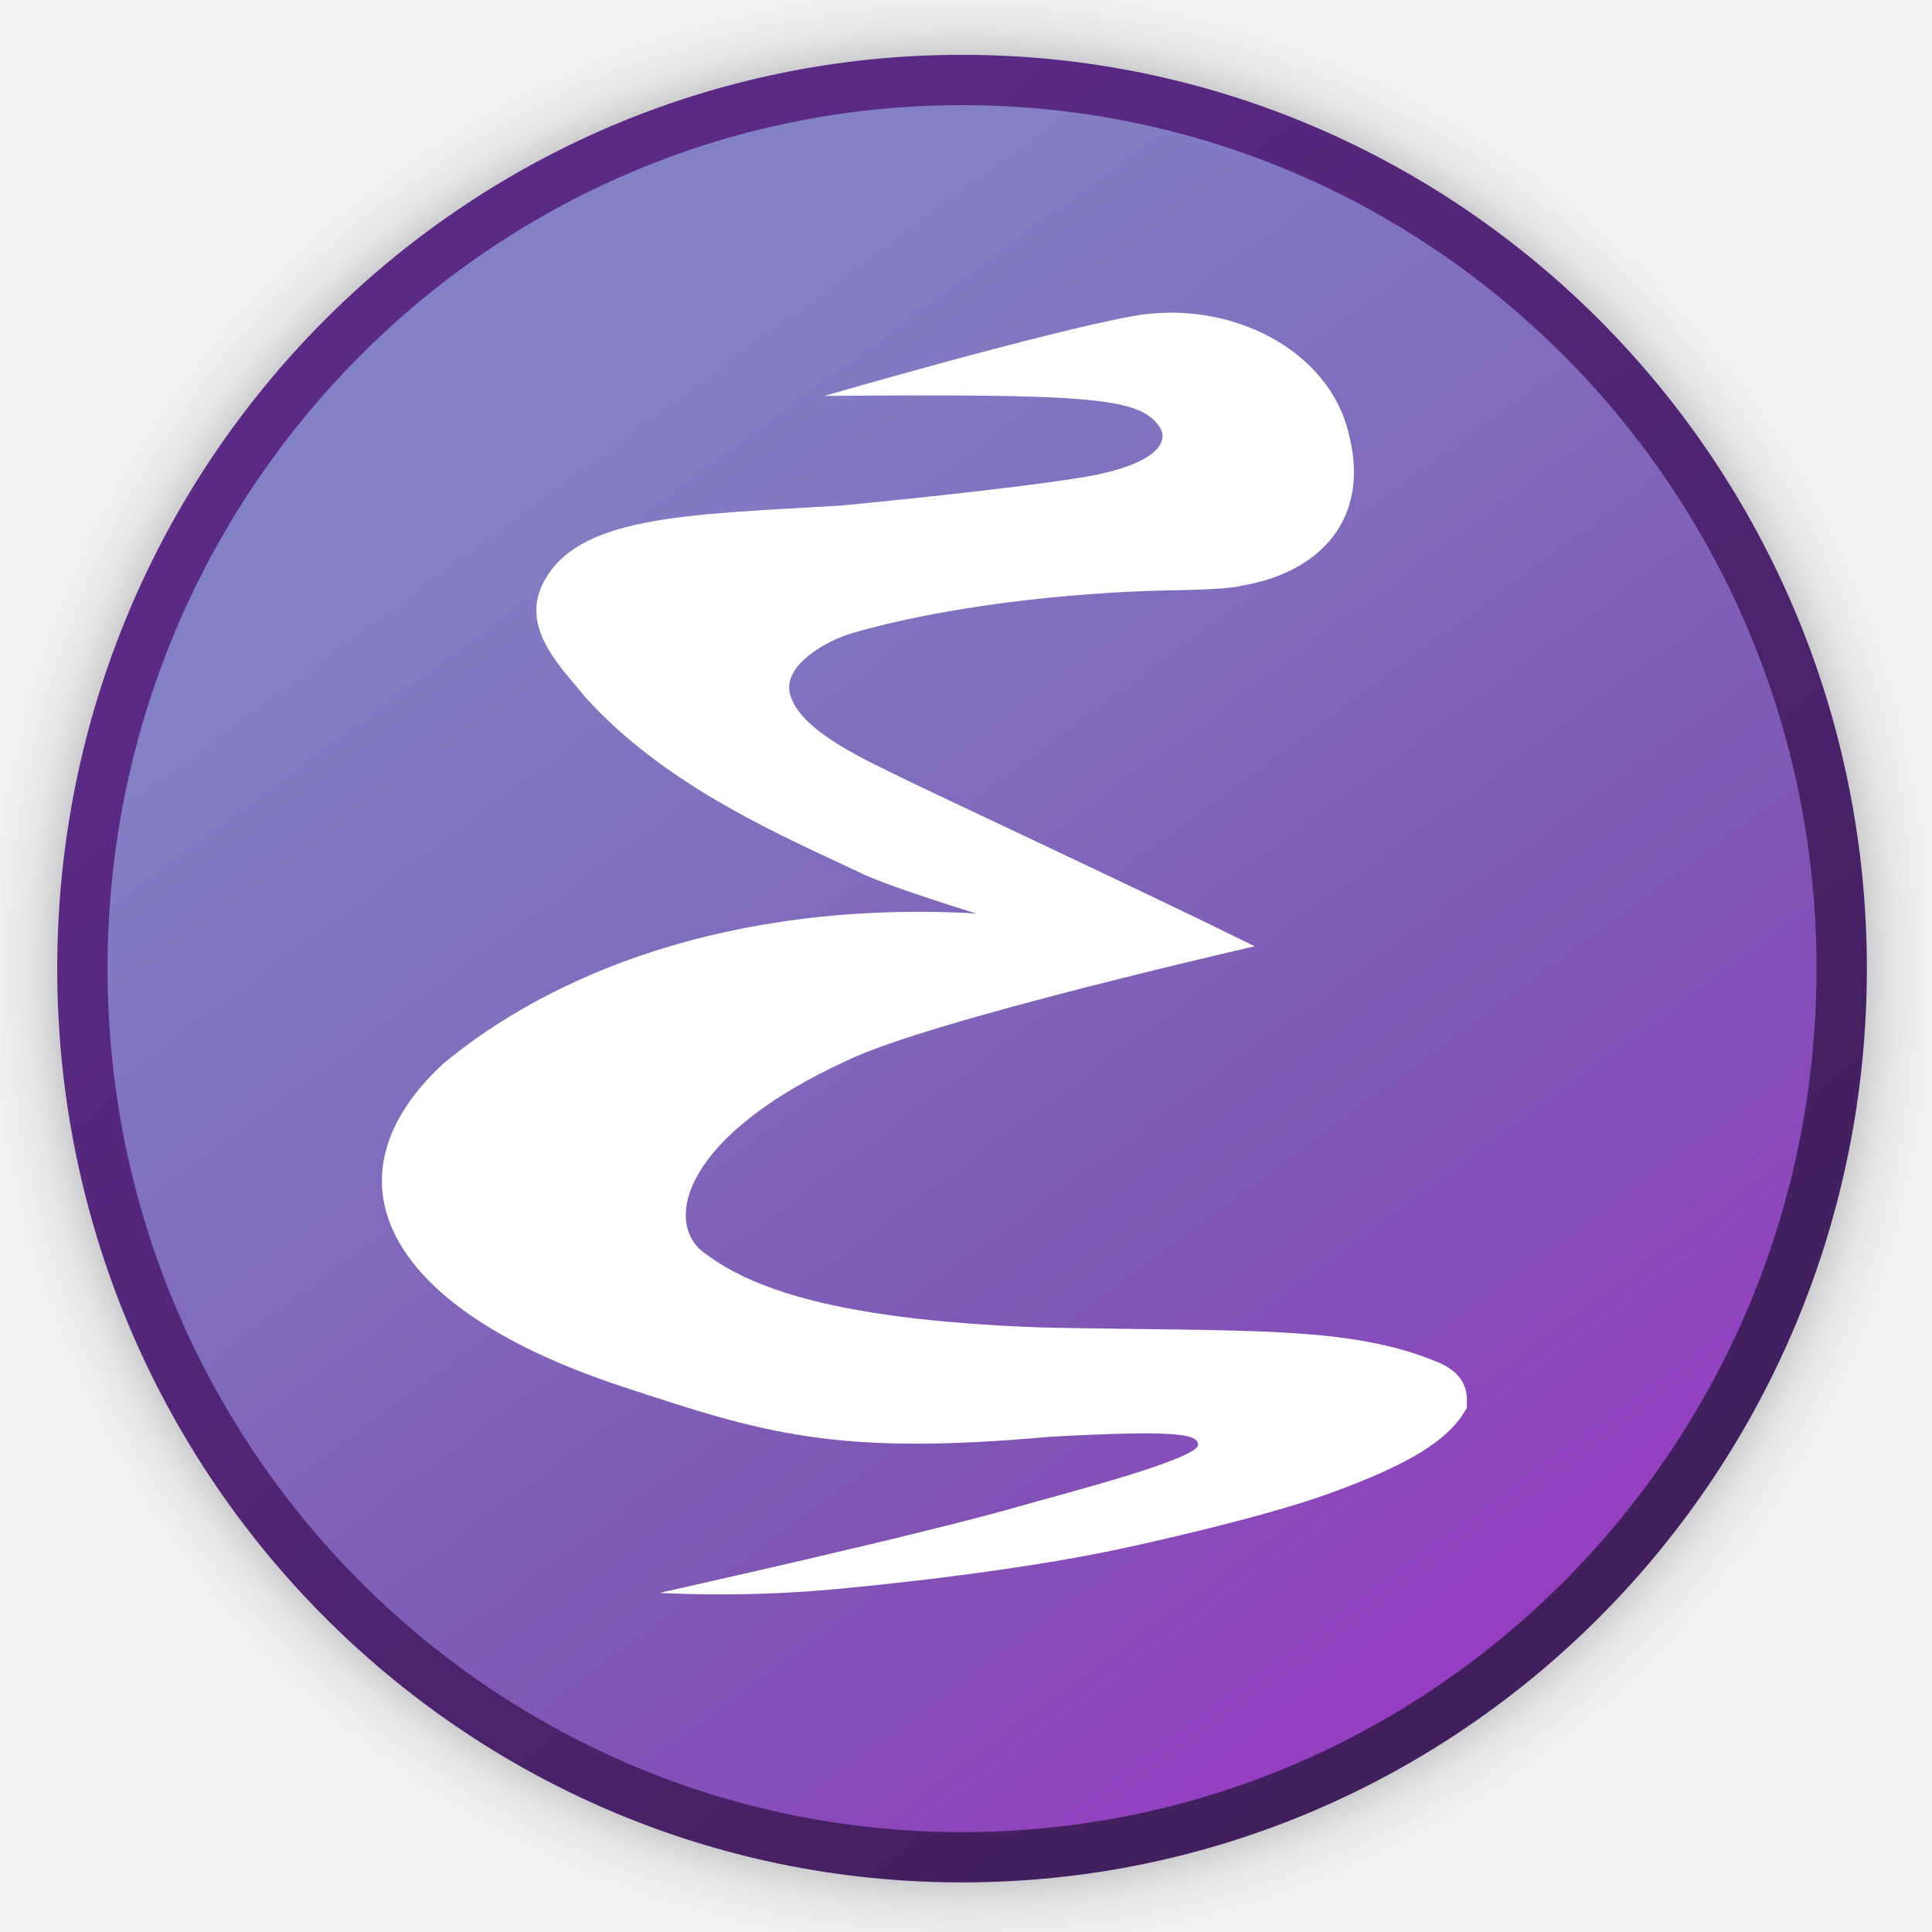
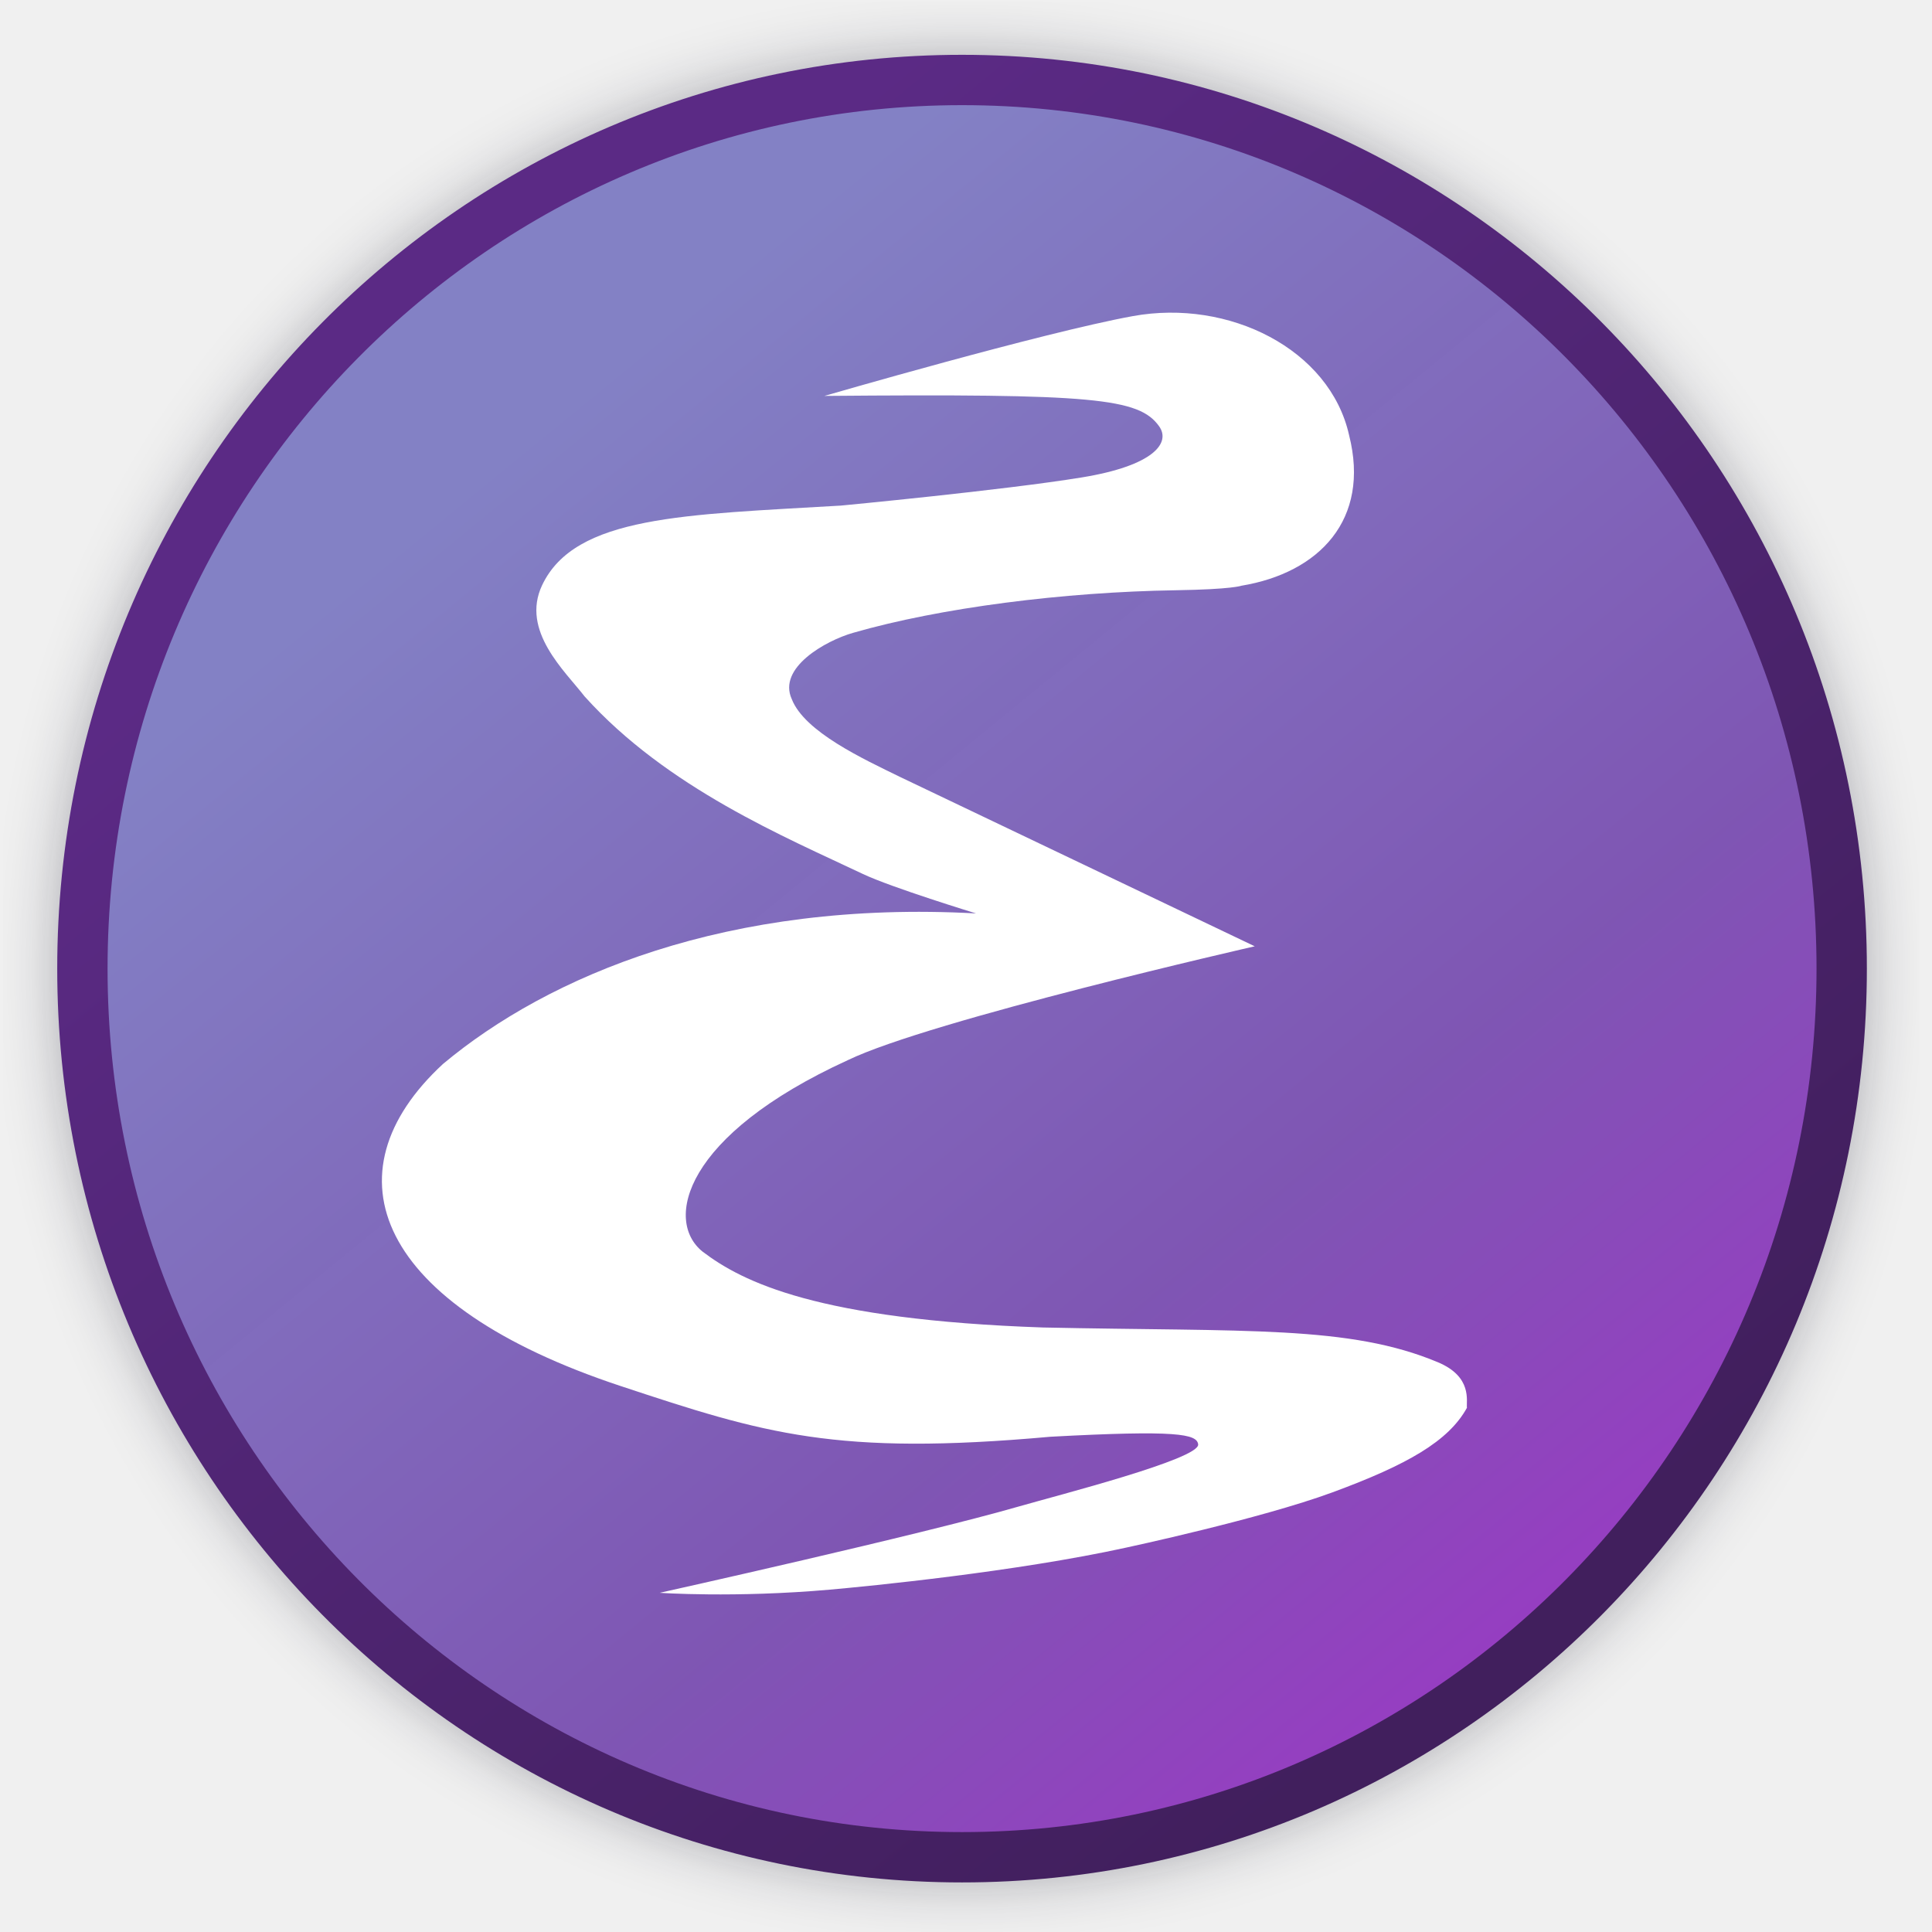
- <svg xmlns="http://www.w3.org/2000/svg" xmlns:xlink="http://www.w3.org/1999/xlink" xml:space="preserve" id="svg4768" viewBox="0.171 0.201 512 512" height="48" width="48" version="1.0">
-   <defs id="defs4770">
-     <linearGradient id="linearGradient4292">
-       <stop id="stop4294" offset="0" style="stop-color:#411f5d;stop-opacity:1" />
-       <stop id="stop4296" offset="1" style="stop-color:#5b2a85;stop-opacity:1" />
-     </linearGradient>
-     <linearGradient id="linearGradient4284">
-       <stop offset="0" style="stop-color:#8381c5;stop-opacity:1" id="stop4286" />
-       <stop id="stop4290" style="stop-color:#7e55b3;stop-opacity:0.996" offset="0.566" />
-       <stop offset="1" style="stop-color:#a52ecb;stop-opacity:0.992" id="stop4288" />
-     </linearGradient>
-     <linearGradient id="linearGradient4898">
-       <stop id="stop4278" style="stop-color:#bab8db;stop-opacity:1" offset="0" />
-       <stop id="stop4280" style="stop-color:#5955a9;stop-opacity:0.992" offset="1" />
-     </linearGradient>
-     <linearGradient id="linearGradient3294">
-       <stop offset="0" style="stop-color:#6376e6;stop-opacity:1" id="stop3296" />
-       <stop offset="0.501" style="stop-color:#222989;stop-opacity:1" id="stop3302" />
-       <stop offset="1" style="stop-color:#00003d;stop-opacity:1" id="stop3298" />
-     </linearGradient>
-     <linearGradient id="linearGradient3284">
-       <stop offset="0" style="stop-color:#000000;stop-opacity:1" id="stop3286" />
-       <stop offset="0.848" style="stop-color:#000000;stop-opacity:0.498" id="stop3292" />
-       <stop offset="1" style="stop-color:#000000;stop-opacity:0" id="stop3288" />
-     </linearGradient>
-     <linearGradient id="linearGradient3274">
-       <stop offset="0" style="stop-color:#000000;stop-opacity:1" id="stop3276" />
-       <stop offset="1" style="stop-color:#000000;stop-opacity:0" id="stop3278" />
-     </linearGradient>
-     <linearGradient id="linearGradient3262">
-       <stop offset="0" style="stop-color:#000000;stop-opacity:1" id="stop3264" />
-       <stop offset="1" style="stop-color:#000000;stop-opacity:0" id="stop3266" />
-     </linearGradient>
-     <linearGradient id="linearGradient3242">
-       <stop offset="0" style="stop-color:#282828;stop-opacity:1" id="stop3244" />
-       <stop offset="0.393" style="stop-color:#808080;stop-opacity:1" id="stop3252" />
-       <stop offset="1" style="stop-color:#d9d9d9;stop-opacity:1" id="stop3246" />
-     </linearGradient>
-     <linearGradient id="linearGradient3202">
-       <stop offset="0" style="stop-color:#2b2b2b;stop-opacity:1" id="stop3204" />
-       <stop offset="0.5" style="stop-color:#828383;stop-opacity:1" id="stop3250" />
-       <stop offset="1" style="stop-color:#dadbdb;stop-opacity:1" id="stop3206" />
-     </linearGradient>
-     <linearGradient id="linearGradient4966">
-       <stop offset="0" style="stop-color:#b6b3d8;stop-opacity:1" id="stop4968" />
-       <stop offset="1" style="stop-color:#b6b3d8;stop-opacity:0" id="stop4970" />
-     </linearGradient>
-     <linearGradient id="linearGradient4938">
-       <stop offset="0" style="stop-color:#000000;stop-opacity:1" id="stop4940" />
-       <stop offset="1" style="stop-color:#000000;stop-opacity:0" id="stop4942" />
-     </linearGradient>
-     <linearGradient id="linearGradient4282">
-       <stop offset="0" style="stop-color:#bab8db;stop-opacity:1" id="stop4900" />
-       <stop offset="1" style="stop-color:#5955a9;stop-opacity:0.992" id="stop4902" />
-     </linearGradient>
-     <linearGradient id="linearGradient4876">
-       <stop offset="0" style="stop-color:#d3d2e8;stop-opacity:1" id="stop4878" />
-       <stop offset="1" style="stop-color:#5955a9;stop-opacity:0.992" id="stop4880" />
-     </linearGradient>
-     <radialGradient gradientTransform="matrix(0.6817439,0,0,0.5905355,-3.852371,-28.93527)" gradientUnits="userSpaceOnUse" xlink:href="#linearGradient4898" id="radialGradient4892" fy="-108.969" fx="20.952" r="266.765" cy="-108.969" cx="20.952" />
-     <radialGradient gradientTransform="matrix(1,0,0,0.1854103,0,383.8849)" gradientUnits="userSpaceOnUse" xlink:href="#linearGradient4938" id="radialGradient4944" fy="471.262" fx="233.888" r="170.494" cy="471.262" cx="233.888" />
-     <radialGradient gradientTransform="matrix(1,0,0,0.9121621,0,32.65495)" gradientUnits="userSpaceOnUse" xlink:href="#linearGradient4966" id="radialGradient4972" fy="371.764" fx="299.701" r="76.696" cy="371.764" cx="299.701" />
-     <radialGradient gradientTransform="matrix(0.414705,0.3300575,-0.5059004,0.6356454,346.9531,49.47959)" gradientUnits="userSpaceOnUse" xlink:href="#linearGradient3202" id="radialGradient3210" fy="390.452" fx="289.441" r="17.677" cy="390.452" cx="289.441" />
-     <radialGradient gradientTransform="matrix(0.414705,0.3300575,-0.5059004,0.6356454,448.4101,-65.39807)" gradientUnits="userSpaceOnUse" xlink:href="#linearGradient3202" id="radialGradient3238" fy="382.148" fx="283.507" r="17.677" cy="382.148" cx="283.507" />
-     <radialGradient gradientTransform="matrix(-6.5565014e-2,-5.9721765e-2,1.687102,-1.85217,171.9077,540.5147)" gradientUnits="userSpaceOnUse" xlink:href="#linearGradient3242" id="radialGradient3248" fy="181.19" fx="418.456" r="63.069" cy="181.19" cx="418.456" />
-     <radialGradient gradientTransform="matrix(0.4055116,-3.3440123e-2,0.1034174,4.398869,177.2325,-1191.665)" gradientUnits="userSpaceOnUse" xlink:href="#linearGradient3262" id="radialGradient3268" fy="357.336" fx="354.517" r="33.712" cy="357.336" cx="354.517" />
-     <radialGradient gradientTransform="matrix(-0.1339874,-0.1146812,0.3079048,-0.3597394,444.2359,395.0385)" gradientUnits="userSpaceOnUse" xlink:href="#linearGradient3274" id="radialGradient3280" fy="223.555" fx="510.585" r="132.283" cy="223.555" cx="510.585" />
-     <radialGradient gradientTransform="matrix(-1.249757,1.37983,-9.6289463e-2,-7.2974479e-2,674.3826,-70.59068)" gradientUnits="userSpaceOnUse" xlink:href="#linearGradient3284" id="radialGradient3290" fy="-158.178" fx="284.467" r="110.297" cy="-158.178" cx="284.467" />
-     <radialGradient gradientTransform="matrix(-0.1008165,-8.0872321e-2,1.074531,-1.339525,13.84329,784.7929)" gradientUnits="userSpaceOnUse" xlink:href="#linearGradient3294" id="radialGradient3300" fy="356.623" fx="425.51" r="143.342" cy="356.623" cx="425.51" />
-     <filter height="1.088" y="-0.044" width="1.089" x="-0.045" id="filter4350" style="color-interpolation-filters:sRGB">
-       <feGaussianBlur id="feGaussianBlur4352" stdDeviation="8.785" />
-     </filter>
-     <linearGradient y2="300.74" x2="236.614" y1="-161.851" x1="-122.202" spreadMethod="pad" gradientTransform="matrix(0.8738584,0,0,0.8281806,246.0076,250.2814)" gradientUnits="userSpaceOnUse" id="linearGradient4245" xlink:href="#linearGradient4284" />
-     <linearGradient y2="66.018" x2="173.945" y1="396.607" x1="447.809" gradientTransform="matrix(0.9868496,0,0,0.9868496,3.034419,2.52504)" gradientUnits="userSpaceOnUse" id="linearGradient4247" xlink:href="#linearGradient4292" />
-   </defs>
-   <rect style="fill:none;display:none" id="rect4772" y="0.201" x="0.171" height="512" width="512" />
-   <g style="display:none" id="g4788">
-     <g style="display:inline" id="g4790" />
-   </g>
-   <g style="display:none" id="g4806">
-     <g style="display:inline" id="g4808">
-       <path style="fill:#050505;display:none" id="path4810" d="M 349.098,256.651 C 348.833,256.397 386.735,284.256 388.519,281.663 C 394.881,272.411 470.565,188.526 473.303,165.427 C 473.545,163.424 472.787,161.331 472.787,161.331 C 472.787,161.331 471.597,161.187 466.462,157.017 C 463.77,154.825 460.979,152.436 460.979,152.436 C 444.925,153.434 403.094,193.995 349.917,256.004" />
-     </g>
-   </g>
-   <path style="opacity:0.405;fill:#211f46;fill-opacity:0.996;stroke:#0a0b1b;stroke-width:8.533;stroke-miterlimit:4;stroke-dasharray:none;stroke-opacity:1;filter:url(#filter4350)" id="path4233" d="m 491.669,257.759 c 0,131.794 -105.76,238.635 -236.222,238.635 -130.462,0 -236.222,-106.84 -236.222,-238.635 0,-131.794 105.76,-238.635 236.222,-238.635 130.462,0 236.222,106.84 236.222,238.635 z" transform="matrix(0.9868496,0,0,0.9868496,3.034404,2.52504)" />
-   <path d="m 488.238,256.895 c 0,130.061 -104.369,235.497 -233.115,235.497 -128.746,0 -233.115,-105.435 -233.115,-235.497 0,-130.061 104.369,-235.497 233.115,-235.497 128.746,0 233.115,105.435 233.115,235.497 z" id="path4235" style="opacity:1;fill:url(#linearGradient4245);fill-opacity:1;stroke:url(#linearGradient4247);stroke-width:13.338;stroke-miterlimit:4;stroke-dasharray:none;stroke-opacity:1" />
-   <path d="m 175,422.311 c 0,0 19.738,1.396 45.131,-0.842 10.283,-0.906 49.327,-4.741 78.517,-11.143 0,0 35.59,-7.617 54.63,-14.633 19.922,-7.342 30.764,-13.573 35.643,-22.402 -0.213,-1.809 1.502,-8.224 -7.685,-12.078 -23.489,-9.852 -50.73,-8.07 -104.634,-9.213 -59.777,-2.054 -79.663,-12.06 -90.256,-20.118 -10.158,-8.175 -5.05,-30.793 38.474,-50.715 21.924,-10.609 107.871,-30.187 107.871,-30.187 -28.945,-14.307 -82.919,-39.459 -94.013,-44.89 -9.731,-4.763 -25.303,-11.936 -28.678,-20.614 -3.827,-8.331 9.038,-15.507 16.225,-17.562 23.145,-6.676 55.818,-10.825 85.555,-11.291 14.947,-0.234 17.373,-1.196 17.373,-1.196 20.624,-3.421 34.201,-17.532 28.545,-39.879 -5.078,-22.81 -31.862,-36.214 -57.314,-31.574 -23.968,4.37 -81.738,21.15 -81.738,21.15 71.407,-0.618 83.359,0.574 88.697,8.037 3.152,4.407 -1.432,10.451 -20.477,13.561 -20.733,3.386 -63.831,7.464 -63.831,7.464 -41.345,2.455 -70.468,2.62 -79.203,21.113 -5.707,12.082 6.085,22.763 11.254,29.449 21.841,24.289 53.388,37.389 73.695,47.036 7.641,3.63 30.059,10.484 30.059,10.484 -65.878,-3.623 -113.4,16.605 -141.276,39.896 -31.529,29.163 -17.581,63.924 47.012,85.327 38.152,12.642 57.072,18.587 113.981,13.462 33.52,-1.807 38.804,-0.732 39.138,2.019 0.47,3.872 -37.231,13.492 -47.524,16.461 -26.185,7.553 -94.828,22.804 -95.171,22.878 z" id="path4237" style="fill:#ffffff;fill-opacity:1;fill-rule:evenodd;stroke:#000000;stroke-width:0;stroke-linecap:butt;stroke-linejoin:miter;stroke-miterlimit:4;stroke-dasharray:none;stroke-opacity:1" />
+ <svg xmlns="http://www.w3.org/2000/svg" height="48" viewBox="0.171 0.201 512 512" width="48">
+   <filter id="A" color-interpolation-filters="sRGB" height="1.088" width="1.089" x="-.045" y="-.044">
+     <feGaussianBlur stdDeviation="8.785" />
+   </filter>
+   <linearGradient id="B" gradientUnits="userSpaceOnUse" spreadMethod="pad" x1="139.22" x2="452.774" y1="116.239" y2="499.348">
+     <stop offset="0" stop-color="#8381c5" />
+     <stop offset=".566" stop-color="#7e55b3" stop-opacity=".996" />
+     <stop offset="1" stop-color="#a52ecb" stop-opacity=".992" />
+   </linearGradient>
+   <linearGradient id="C" gradientUnits="userSpaceOnUse" x1="444.955" x2="174.692" y1="393.916" y2="67.675">
+     <stop offset="0" stop-color="#411f5d" />
+     <stop offset="1" stop-color="#5b2a85" />
+   </linearGradient>
+   <path d="M491.669 257.759c0 131.794-105.76 238.635-236.222 238.635S19.226 389.554 19.226 257.759 124.986 19.124 255.448 19.124s236.222 106.84 236.222 238.635z" transform="matrix(.98685 0 0 .98685 3.034404 2.52504)" opacity=".405" fill="#211f46" fill-opacity=".996" stroke="#0a0b1b" stroke-width="8.533" filter="url(#A)" />
+   <path d="M488.238 256.895c0 130.061-104.369 235.497-233.115 235.497S22.008 386.956 22.008 256.895 126.377 21.398 255.123 21.398s233.115 105.435 233.115 235.497z" fill="url(#B)" stroke="url(#C)" stroke-width="13.338" />
+   <path d="M175 422.311s19.738 1.396 45.131-.842c10.283-.906 49.327-4.741 78.517-11.143 0 0 35.59-7.617 54.63-14.633 19.923-7.342 30.764-13.573 35.643-22.402-.213-1.809 1.502-8.224-7.685-12.078-23.489-9.852-50.73-8.07-104.634-9.213-59.777-2.054-79.663-12.06-90.256-20.118-10.158-8.175-5.05-30.793 38.474-50.715 21.924-10.609 107.871-30.187 107.871-30.187l-94.013-44.89c-9.731-4.763-25.303-11.936-28.678-20.614-3.827-8.331 9.038-15.507 16.225-17.562 23.145-6.676 55.818-10.825 85.555-11.291 14.947-.234 17.373-1.196 17.373-1.196 20.624-3.421 34.201-17.532 28.545-39.879-5.078-22.81-31.862-36.214-57.314-31.574-23.968 4.37-81.738 21.15-81.738 21.15 71.408-.618 83.359.574 88.697 8.037 3.152 4.407-1.432 10.451-20.476 13.561-20.733 3.386-63.831 7.464-63.831 7.464-41.345 2.455-70.468 2.62-79.203 21.113-5.707 12.082 6.085 22.763 11.254 29.449 21.841 24.289 53.388 37.389 73.695 47.036 7.641 3.63 30.059 10.484 30.059 10.484-65.878-3.623-113.4 16.605-141.276 39.896-31.529 29.163-17.581 63.924 47.012 85.327 38.152 12.642 57.072 18.587 113.981 13.462 33.52-1.807 38.804-.732 39.138 2.019.471 3.872-37.231 13.492-47.524 16.461-26.185 7.553-94.828 22.804-95.171 22.878z" fill="#fff" fill-rule="evenodd" />
</svg>
